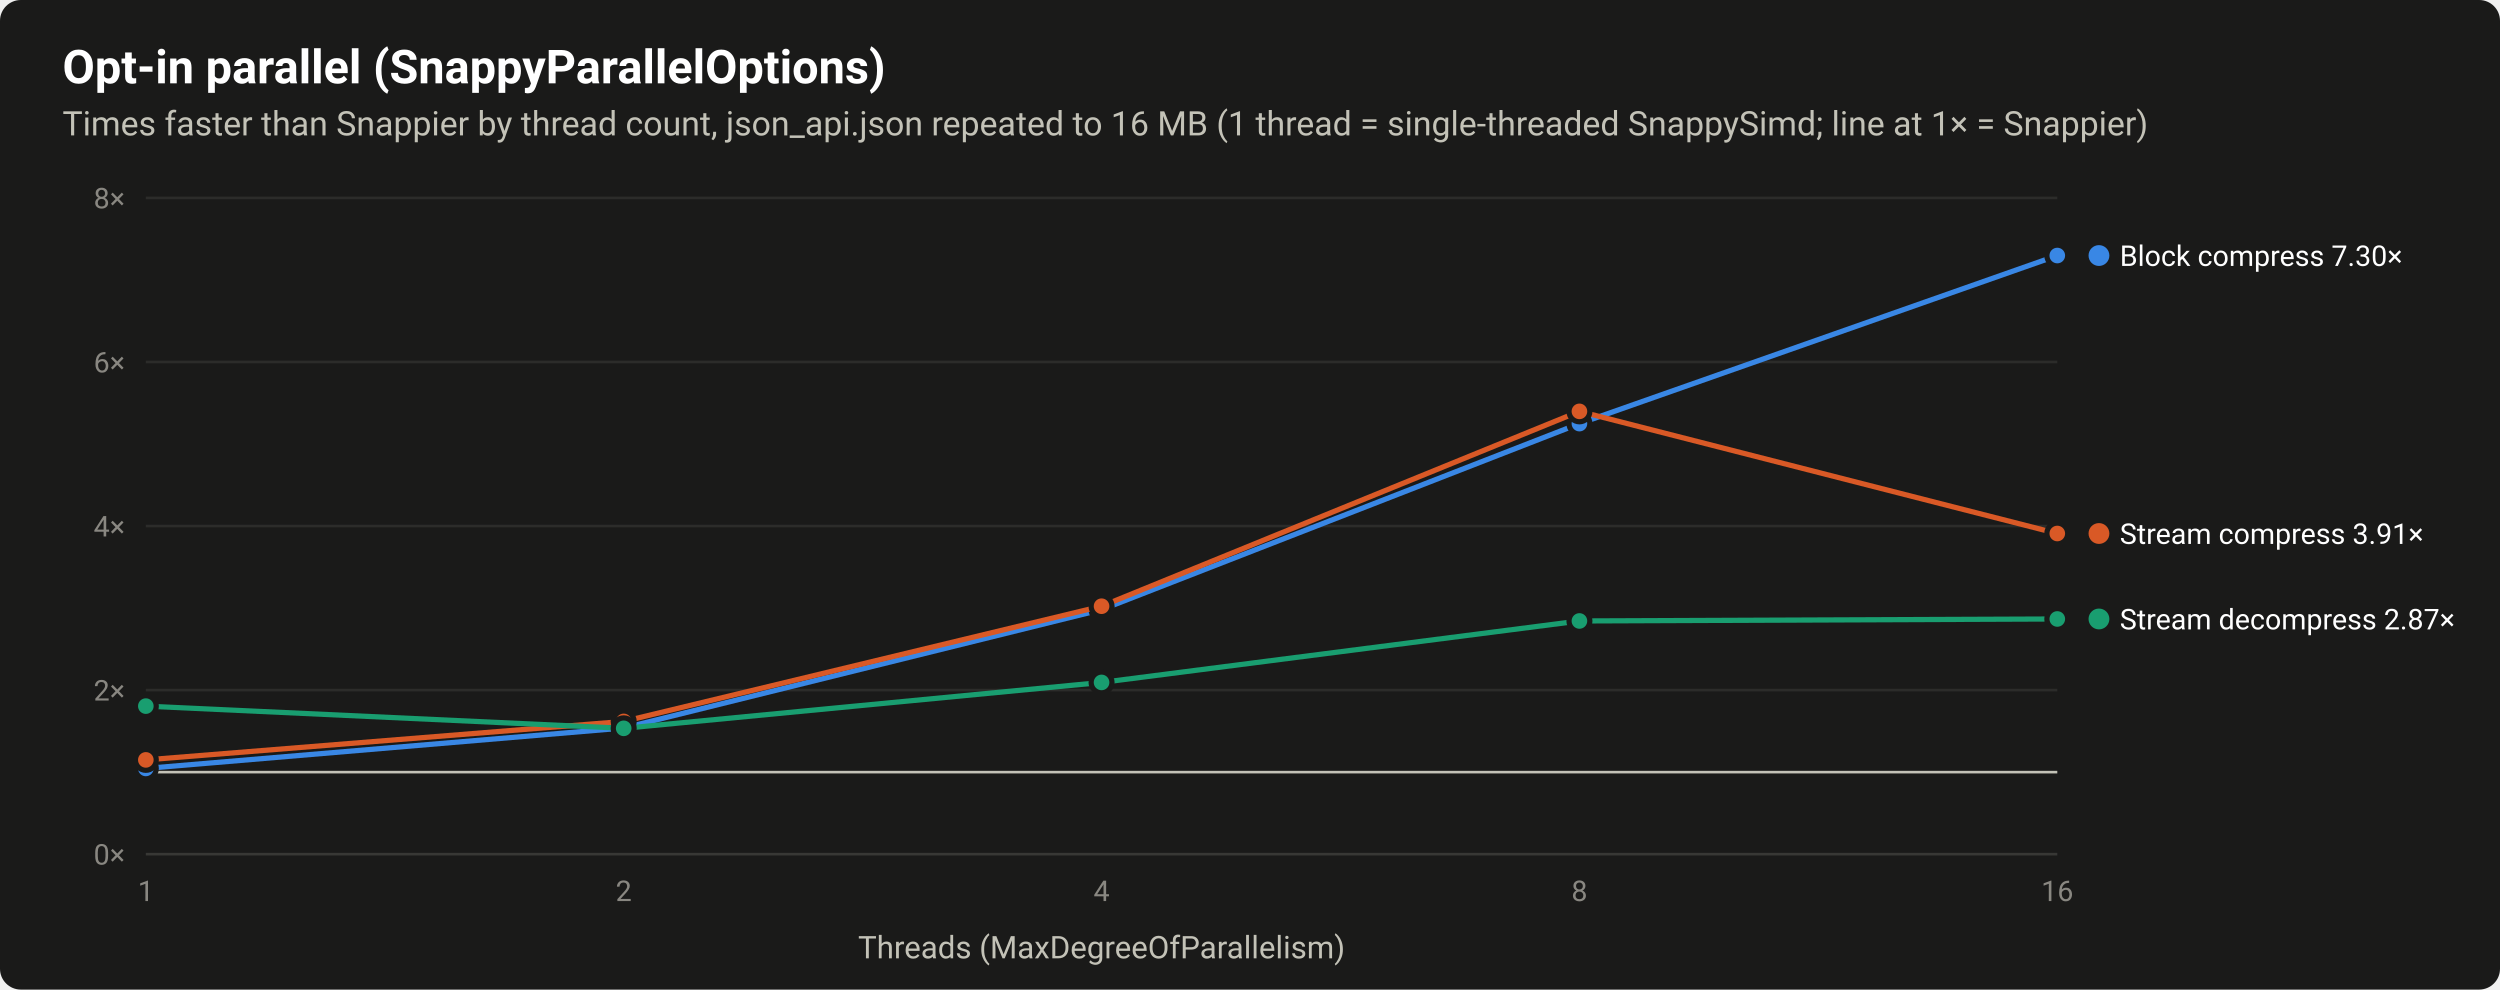
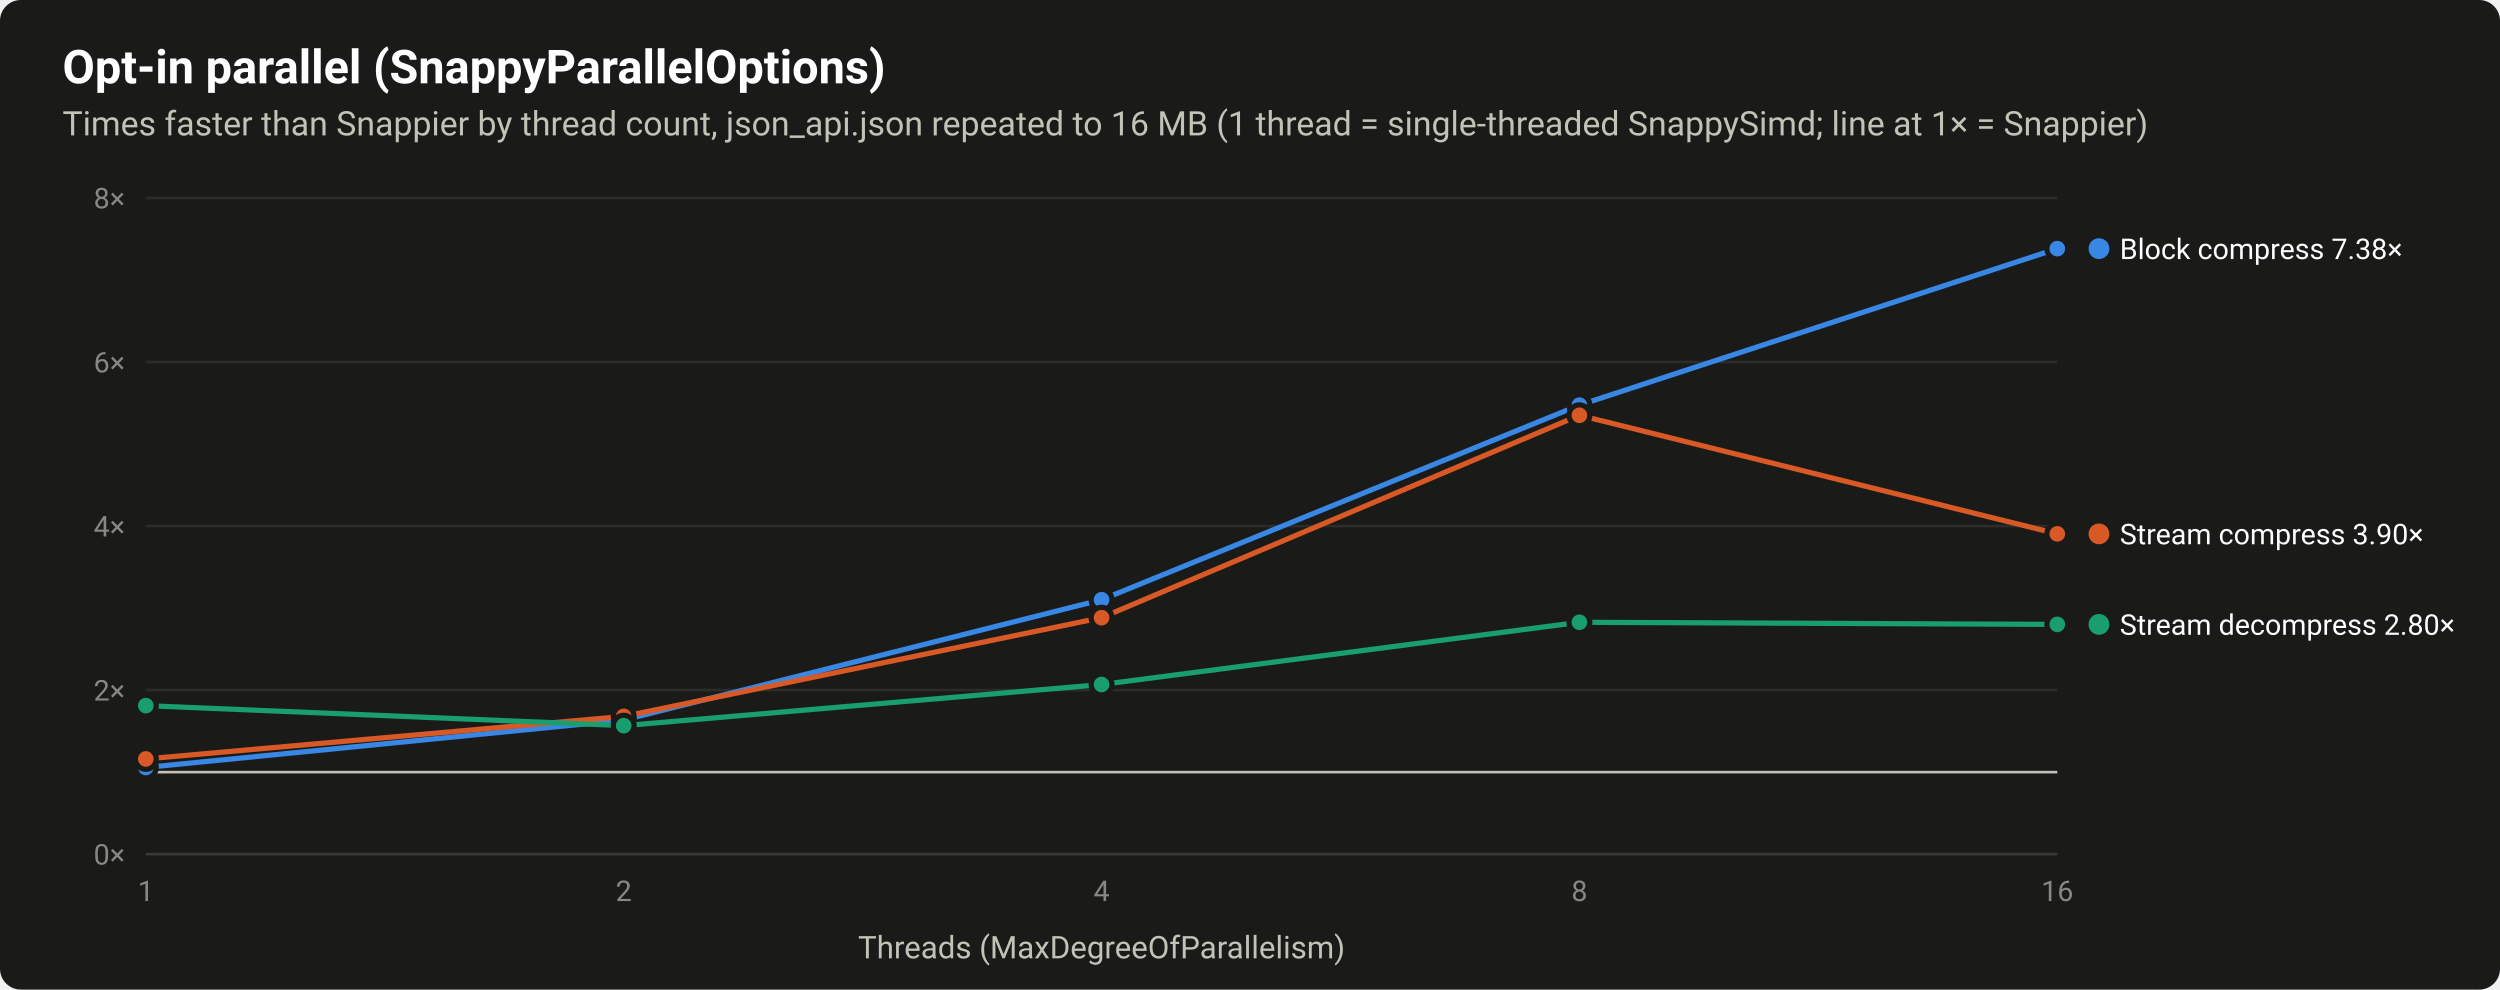
<svg xmlns="http://www.w3.org/2000/svg" width="960" height="380" viewBox="0 0 960 380" role="img" aria-labelledby="t d" font-family="system-ui, -apple-system, 'Segoe UI', Roboto, Helvetica, Arial, sans-serif">
  <rect width="960" height="380" rx="8" fill="#1a1a19" />
  <text x="24" y="32" font-size="18" fill="#ffffff" font-weight="600">Opt-in parallel (SnappyParallelOptions)</text>
  <text x="24" y="52" font-size="13" fill="#c3c2b7">Times faster than Snappier by thread count, json_api.json repeated to 16 MB (1 thread = single-threaded SnappySimd; line at 1× = Snappier)</text>
  <line x1="56" y1="328" x2="790" y2="328" stroke="#383835" stroke-width="1" />
  <text x="48" y="332" font-size="11" fill="#898781" text-anchor="end">0×</text>
  <line x1="56" y1="265" x2="790" y2="265" stroke="#2c2c2a" stroke-width="1" />
  <text x="48" y="269" font-size="11" fill="#898781" text-anchor="end">2×</text>
  <line x1="56" y1="202" x2="790" y2="202" stroke="#2c2c2a" stroke-width="1" />
  <text x="48" y="206" font-size="11" fill="#898781" text-anchor="end">4×</text>
  <line x1="56" y1="139" x2="790" y2="139" stroke="#2c2c2a" stroke-width="1" />
  <text x="48" y="143" font-size="11" fill="#898781" text-anchor="end">6×</text>
  <line x1="56" y1="76" x2="790" y2="76" stroke="#2c2c2a" stroke-width="1" />
  <text x="48" y="80" font-size="11" fill="#898781" text-anchor="end">8×</text>
  <line x1="56" y1="296.5" x2="790" y2="296.5" stroke="#c3c2b7" stroke-width="1" />
  <text x="56" y="346" font-size="11" fill="#898781" text-anchor="middle">1</text>
  <text x="239.5" y="346" font-size="11" fill="#898781" text-anchor="middle">2</text>
  <text x="423" y="346" font-size="11" fill="#898781" text-anchor="middle">4</text>
  <text x="606.5" y="346" font-size="11" fill="#898781" text-anchor="middle">8</text>
  <text x="790" y="346" font-size="11" fill="#898781" text-anchor="middle">16</text>
  <text x="423" y="368" font-size="12" fill="#c3c2b7" text-anchor="middle">Threads (MaxDegreeOfParallelism)</text>
-   <polyline points="56,295.082 239.5,279.546 423,234.112 606.5,162.668 790,98.127" fill="none" stroke="#3987e5" stroke-width="2" stroke-linejoin="round" stroke-linecap="round" />
-   <circle cx="56" cy="295.082" r="4" fill="#3987e5" stroke="#1a1a19" stroke-width="2" />
-   <circle cx="239.5" cy="279.546" r="4" fill="#3987e5" stroke="#1a1a19" stroke-width="2" />
-   <circle cx="423" cy="234.112" r="4" fill="#3987e5" stroke="#1a1a19" stroke-width="2" />
-   <circle cx="606.5" cy="162.668" r="4" fill="#3987e5" stroke="#1a1a19" stroke-width="2" />
-   <circle cx="790" cy="98.127" r="4" fill="#3987e5" stroke="#1a1a19" stroke-width="2" />
-   <polyline points="56,291.799 239.5,277.02 423,232.788 606.5,157.965 790,204.865" fill="none" stroke="#d95926" stroke-width="2" stroke-linejoin="round" stroke-linecap="round" />
-   <circle cx="56" cy="291.799" r="4" fill="#d95926" stroke="#1a1a19" stroke-width="2" />
-   <circle cx="239.5" cy="277.02" r="4" fill="#d95926" stroke="#1a1a19" stroke-width="2" />
-   <circle cx="423" cy="232.788" r="4" fill="#d95926" stroke="#1a1a19" stroke-width="2" />
-   <circle cx="606.5" cy="157.965" r="4" fill="#d95926" stroke="#1a1a19" stroke-width="2" />
-   <circle cx="790" cy="204.865" r="4" fill="#d95926" stroke="#1a1a19" stroke-width="2" />
-   <polyline points="56,271.147 239.5,279.679 423,262.051 606.5,238.451 790,237.685" fill="none" stroke="#199e70" stroke-width="2" stroke-linejoin="round" stroke-linecap="round" />
-   <circle cx="56" cy="271.147" r="4" fill="#199e70" stroke="#1a1a19" stroke-width="2" />
-   <circle cx="239.5" cy="279.679" r="4" fill="#199e70" stroke="#1a1a19" stroke-width="2" />
-   <circle cx="423" cy="262.051" r="4" fill="#199e70" stroke="#1a1a19" stroke-width="2" />
-   <circle cx="606.5" cy="238.451" r="4" fill="#199e70" stroke="#1a1a19" stroke-width="2" />
-   <circle cx="790" cy="237.685" r="4" fill="#199e70" stroke="#1a1a19" stroke-width="2" />
-   <circle cx="806" cy="98.127" r="4" fill="#3987e5" />
-   <text x="814" y="102.127" font-size="11" fill="#ffffff">Block compress 7.30×</text>
-   <circle cx="806" cy="204.865" r="4" fill="#d95926" />
-   <text x="814" y="208.865" font-size="11" fill="#ffffff">Stream compress 3.91×</text>
-   <circle cx="806" cy="237.685" r="4" fill="#199e70" />
-   <text x="814" y="241.685" font-size="11" fill="#ffffff">Stream decompress 2.87×</text>
+   <polyline points="56,294.71 239.5,276.501 423,230.299 606.5,155.567 790,95.476" fill="none" stroke="#3987e5" stroke-width="2" stroke-linejoin="round" stroke-linecap="round" />
+   <circle cx="56" cy="294.71" r="4" fill="#3987e5" stroke="#1a1a19" stroke-width="2" />
+   <circle cx="239.5" cy="276.501" r="4" fill="#3987e5" stroke="#1a1a19" stroke-width="2" />
+   <circle cx="423" cy="230.299" r="4" fill="#3987e5" stroke="#1a1a19" stroke-width="2" />
+   <circle cx="606.5" cy="155.567" r="4" fill="#3987e5" stroke="#1a1a19" stroke-width="2" />
+   <circle cx="790" cy="95.476" r="4" fill="#3987e5" stroke="#1a1a19" stroke-width="2" />
+   <polyline points="56,291.432 239.5,275.085 423,237.189 606.5,159.469 790,205.004" fill="none" stroke="#d95926" stroke-width="2" stroke-linejoin="round" stroke-linecap="round" />
+   <circle cx="56" cy="291.432" r="4" fill="#d95926" stroke="#1a1a19" stroke-width="2" />
+   <circle cx="239.5" cy="275.085" r="4" fill="#d95926" stroke="#1a1a19" stroke-width="2" />
+   <circle cx="423" cy="237.189" r="4" fill="#d95926" stroke="#1a1a19" stroke-width="2" />
+   <circle cx="606.5" cy="159.469" r="4" fill="#d95926" stroke="#1a1a19" stroke-width="2" />
+   <circle cx="790" cy="205.004" r="4" fill="#d95926" stroke="#1a1a19" stroke-width="2" />
+   <polyline points="56,270.959 239.5,278.655 423,262.849 606.5,238.956 790,239.769" fill="none" stroke="#199e70" stroke-width="2" stroke-linejoin="round" stroke-linecap="round" />
+   <circle cx="56" cy="270.959" r="4" fill="#199e70" stroke="#1a1a19" stroke-width="2" />
+   <circle cx="239.5" cy="278.655" r="4" fill="#199e70" stroke="#1a1a19" stroke-width="2" />
+   <circle cx="423" cy="262.849" r="4" fill="#199e70" stroke="#1a1a19" stroke-width="2" />
+   <circle cx="606.5" cy="238.956" r="4" fill="#199e70" stroke="#1a1a19" stroke-width="2" />
+   <circle cx="790" cy="239.769" r="4" fill="#199e70" stroke="#1a1a19" stroke-width="2" />
+   <circle cx="806" cy="95.476" r="4" fill="#3987e5" />
+   <text x="814" y="99.476" font-size="11" fill="#ffffff">Block compress 7.38×</text>
+   <circle cx="806" cy="205.004" r="4" fill="#d95926" />
+   <text x="814" y="209.004" font-size="11" fill="#ffffff">Stream compress 3.90×</text>
+   <circle cx="806" cy="239.769" r="4" fill="#199e70" />
+   <text x="814" y="243.769" font-size="11" fill="#ffffff">Stream decompress 2.80×</text>
</svg>
